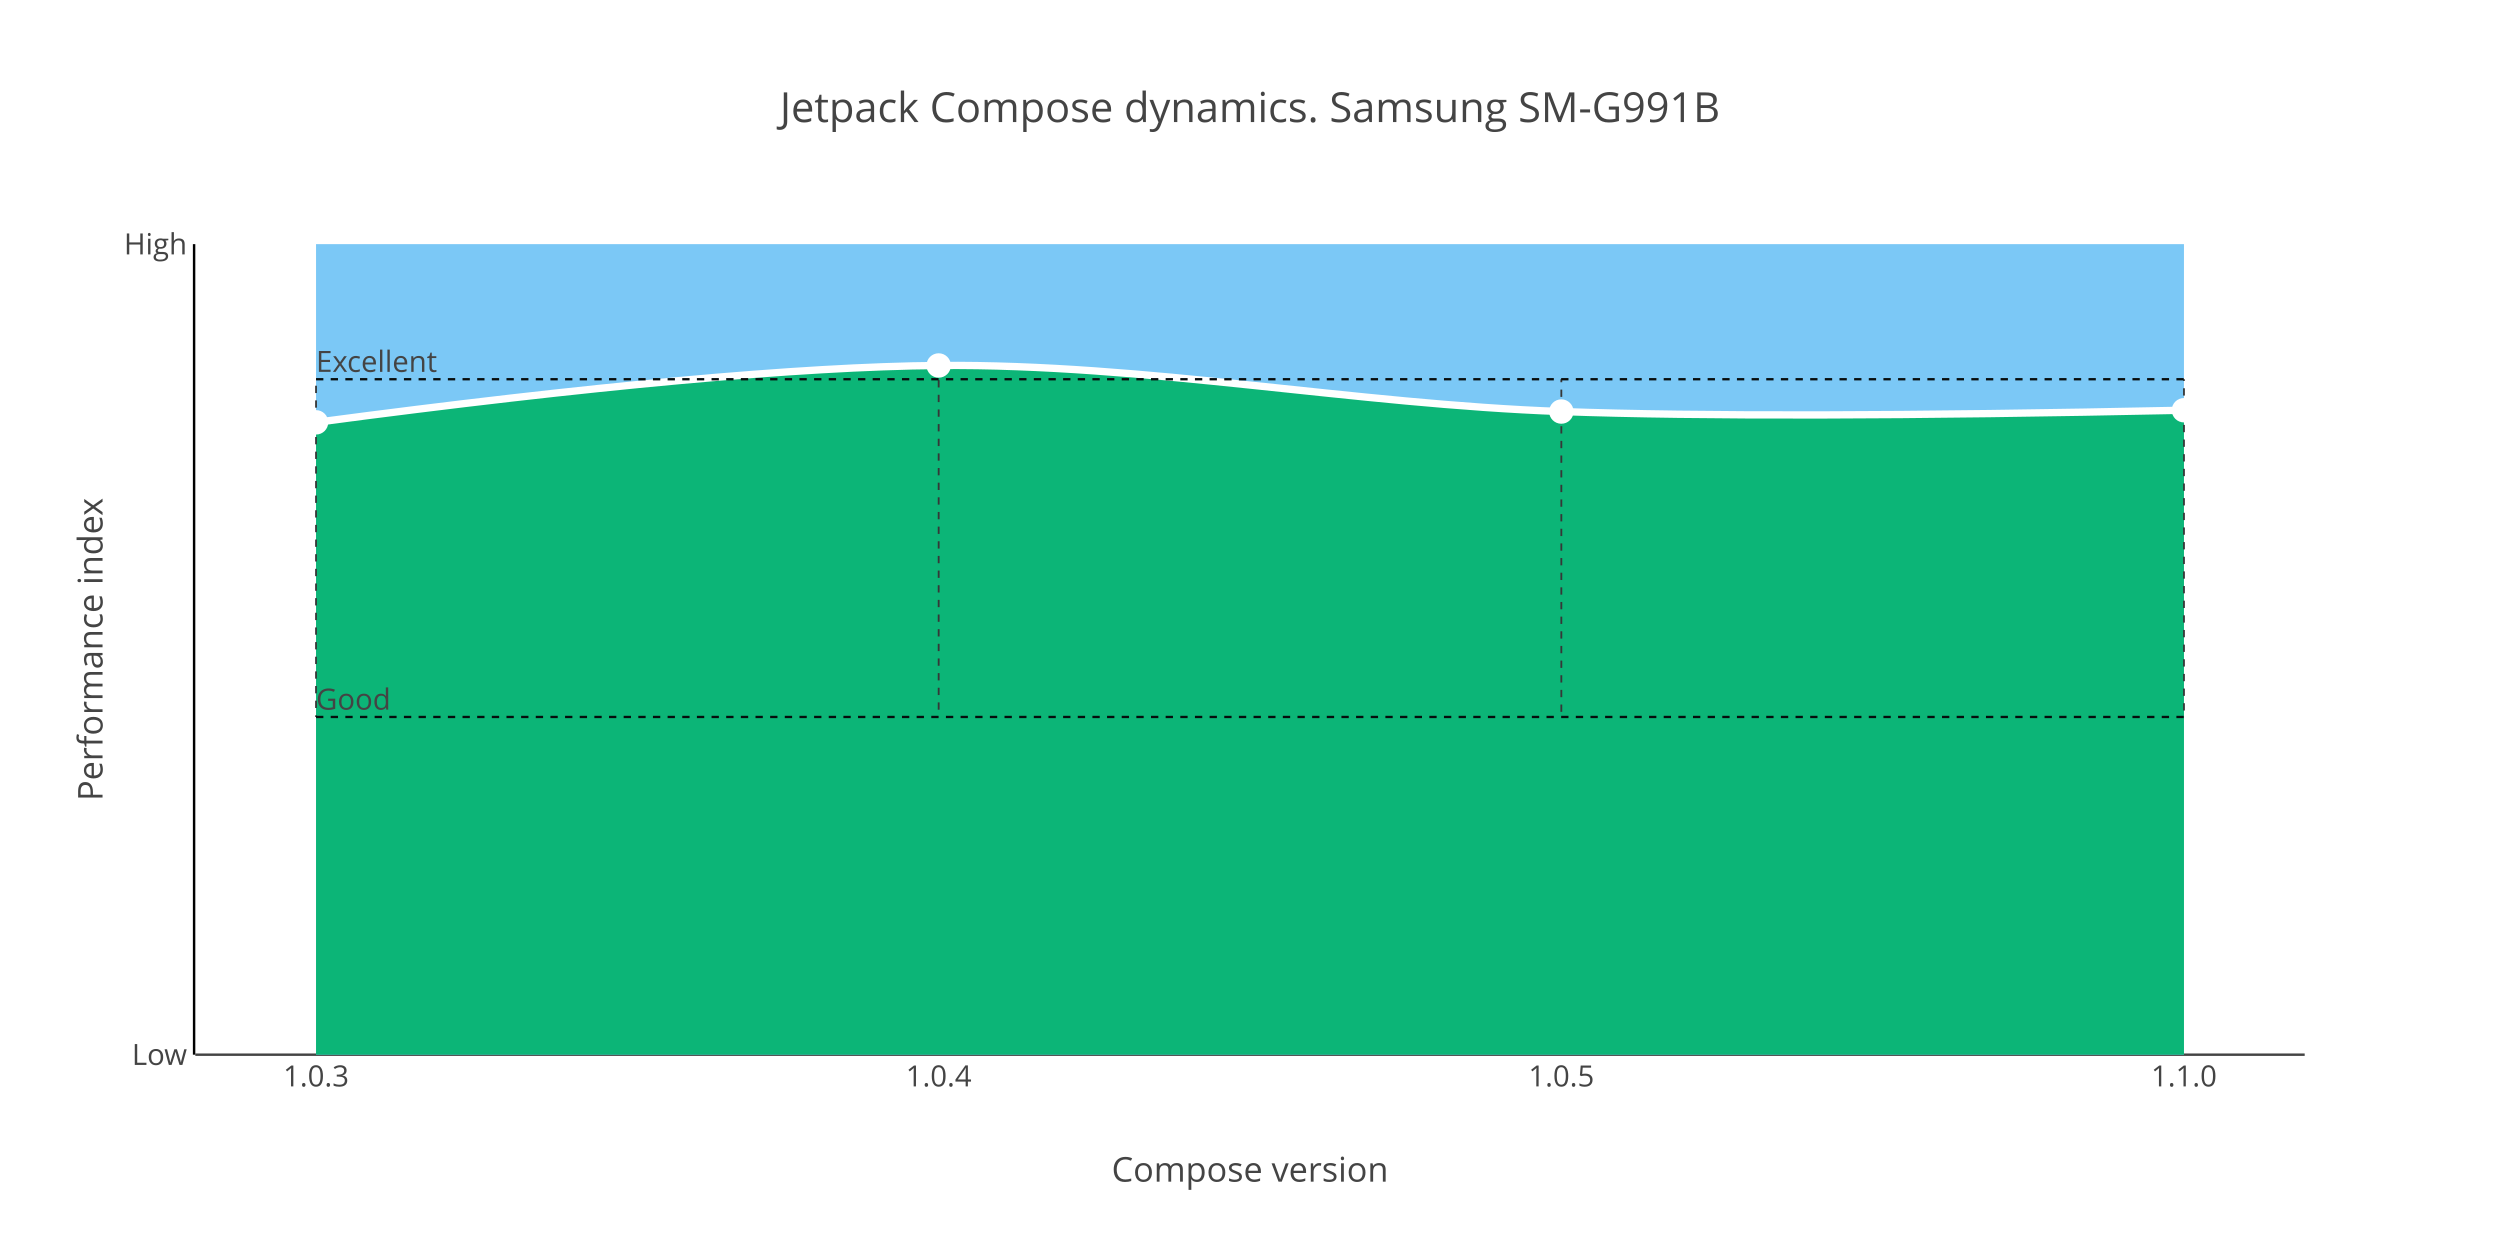
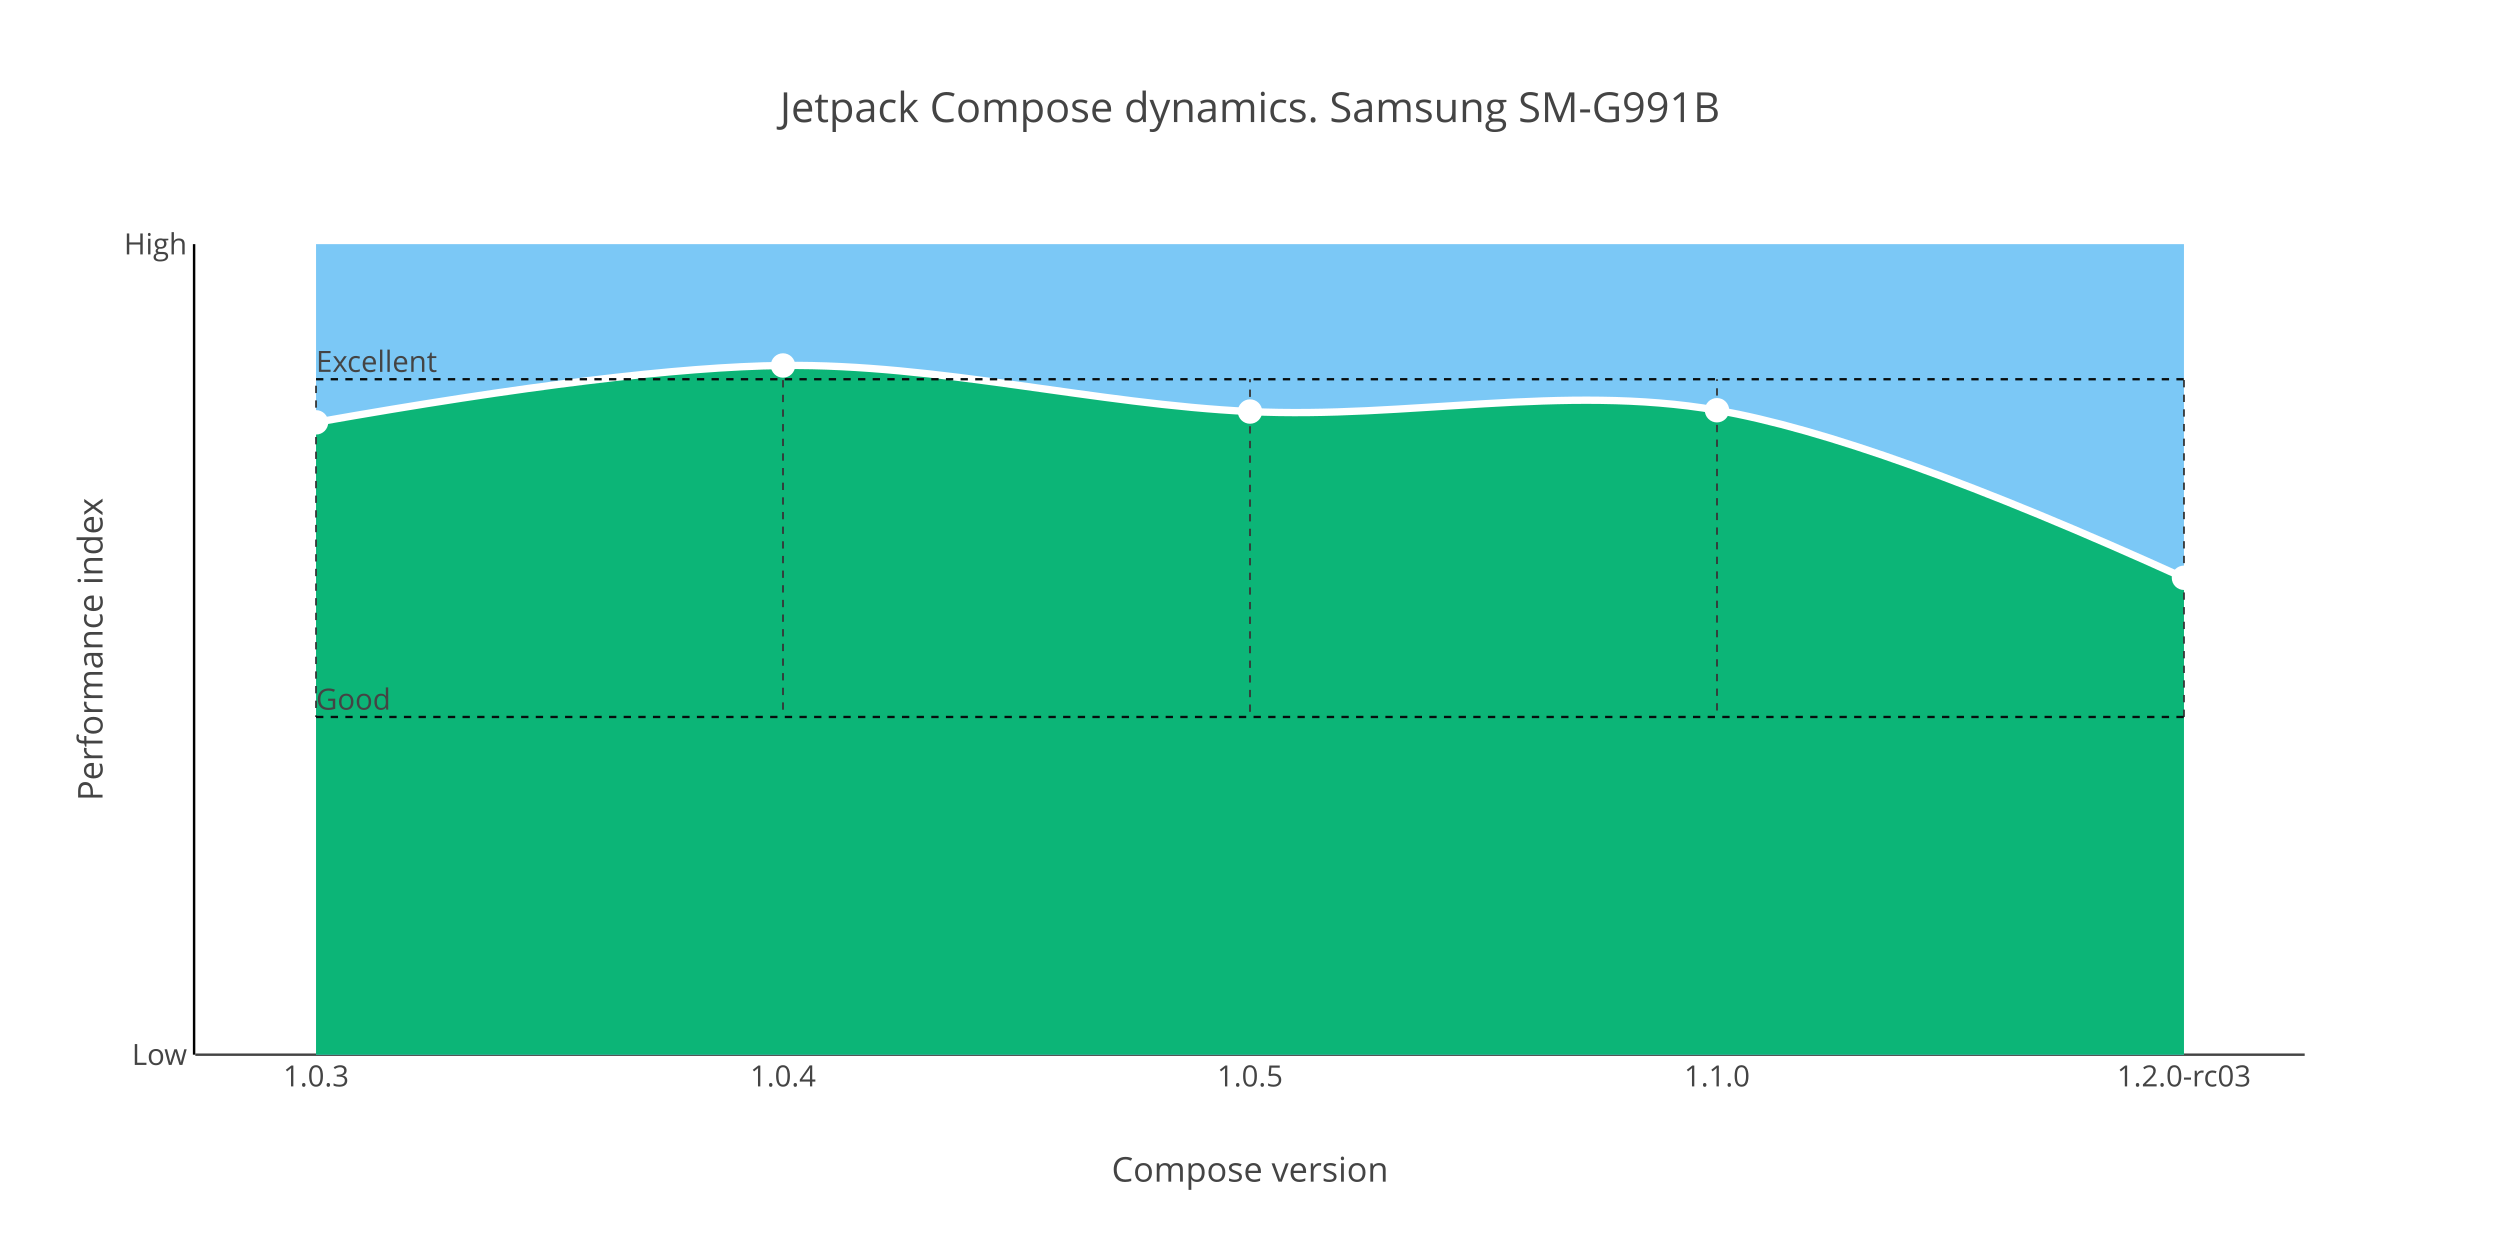
<svg xmlns="http://www.w3.org/2000/svg" class="main-svg" width="1024" height="512" style="" viewBox="0 0 1024 512">
  <rect x="0" y="0" width="1024" height="512" style="fill: rgb(255, 255, 255); fill-opacity: 1;" />
-   <defs id="defs-dd2df8">
+   <defs id="defs-7fe632">
    <g class="clips">
-       <clipPath id="clipdd2df8xyplot" class="plotclip">
+       <clipPath id="clip7fe632xyplot" class="plotclip">
        <rect width="864" height="332" />
      </clipPath>
-       <clipPath class="axesclip" id="clipdd2df8x">
+       <clipPath class="axesclip" id="clip7fe632x">
        <rect x="80" y="0" width="864" height="512" />
      </clipPath>
-       <clipPath class="axesclip" id="clipdd2df8y">
+       <clipPath class="axesclip" id="clip7fe632y">
        <rect x="0" y="100" width="1024" height="332" />
      </clipPath>
-       <clipPath class="axesclip" id="clipdd2df8xy">
+       <clipPath class="axesclip" id="clip7fe632xy">
        <rect x="80" y="100" width="864" height="332" />
      </clipPath>
    </g>
    <g class="gradients" />
  </defs>
  <g class="bglayer" />
  <g class="layer-below">
    <g class="imagelayer" />
    <g class="shapelayer" />
  </g>
  <g class="cartesianlayer">
    <g class="subplot xy">
      <g class="layer-subplot">
        <g class="shapelayer" />
        <g class="imagelayer" />
      </g>
      <g class="gridlayer">
        <g class="x" />
        <g class="y" />
      </g>
      <g class="zerolinelayer">
        <path class="yzl zl crisp" transform="translate(0,432)" d="M80,0h864" style="stroke: rgb(68, 68, 68); stroke-opacity: 1; stroke-width: 1px;" />
      </g>
      <path class="xlines-below" />
      <path class="ylines-below" />
      <g class="overlines-below" />
      <g class="xaxislayer-below" />
      <g class="yaxislayer-below" />
      <g class="overaxes-below" />
-       <g class="plot" transform="translate(80,100)" clip-path="url('#clipdd2df8xyplot')">
+       <g class="plot" transform="translate(80,100)" clip-path="url('#clip7fe632xyplot')">
        <g class="scatterlayer mlayer">
-           <g class="trace scatter trace49ef09" style="stroke-miterlimit: 2;">
+           <g class="trace scatter tracea88e7d" style="stroke-miterlimit: 2;">
            <g class="fills">
              <g>
-                 <path class="js-fill" d="M814.55,332L49.45,332L49.45,0Q219.47,0 304.48,0C389.49,0 474.51,0 559.52,0Q644.53,0 814.55,0" style="fill: rgb(123, 200, 246); fill-opacity: 1; stroke-width: 0;" />
+                 <path class="js-fill" d="M814.55,332L49.45,332L49.45,0Q176.96,0 240.72,0C304.48,0 368.24,0 432,0C495.76,0 559.52,0 623.28,0Q687.04,0 814.55,0" style="fill: rgb(123, 200, 246); fill-opacity: 1; stroke-width: 0;" />
              </g>
            </g>
            <g class="errorbars" />
            <g class="lines" />
            <g class="points" />
            <g class="text" />
          </g>
-           <g class="trace scatter trace3d7e53" style="stroke-miterlimit: 2;">
+           <g class="trace scatter tracef7f5a4" style="stroke-miterlimit: 2;">
            <g class="fills">
              <g>
-                 <path class="js-fill" d="M814.55,332L49.45,332L49.45,72.99Q219.44,50.43 304.48,49.7C389.46,48.97 474.45,65.52 559.52,68.57Q644.47,71.62 814.55,68.03" style="fill: rgb(12, 181, 119); fill-opacity: 1; stroke-width: 0;" />
-               </g>
-             </g>
-             <g class="errorbars" />
-             <g class="lines">
-               <path class="js-line" d="M49.45,72.99Q219.44,50.43 304.48,49.7C389.46,48.97 474.45,65.52 559.52,68.57Q644.47,71.62 814.55,68.03" style="vector-effect: non-scaling-stroke; fill: none; stroke: rgb(255, 255, 255); stroke-opacity: 1; stroke-width: 3px; opacity: 1;" />
-             </g>
-             <g class="points" />
-             <g class="text" />
-           </g>
-           <g class="trace scatter tracec1c26d" style="stroke-miterlimit: 2; opacity: 1;">
+                 <path class="js-fill" d="M814.55,332L49.45,332L49.45,72.99Q176.92,50.43 240.72,49.7C304.44,48.97 368.16,65.52 432,68.57C495.68,71.61 560.46,57.19 623.28,68.03Q688.03,79.2 814.55,136.66" style="fill: rgb(12, 181, 119); fill-opacity: 1; stroke-width: 0;" />
+               </g>
+             </g>
+             <g class="errorbars" />
+             <g class="lines">
+               <path class="js-line" d="M49.45,72.99Q176.92,50.43 240.72,49.7C304.44,48.97 368.16,65.52 432,68.57C495.68,71.61 560.46,57.19 623.28,68.03Q688.03,79.2 814.55,136.66" style="vector-effect: non-scaling-stroke; fill: none; stroke: rgb(255, 255, 255); stroke-opacity: 1; stroke-width: 3px; opacity: 1;" />
+             </g>
+             <g class="points" />
+             <g class="text" />
+           </g>
+           <g class="trace scatter tracebdbb3f" style="stroke-miterlimit: 2; opacity: 1;">
            <g class="fills" />
            <g class="errorbars" />
            <g class="lines">
              <path class="js-line" d="M49.45,72.99L49.45,193.67" style="vector-effect: non-scaling-stroke; fill: none; stroke: rgb(54, 55, 55); stroke-opacity: 1; stroke-width: 0.75px; opacity: 1; stroke-dasharray: 3px, 3px;" />
            </g>
            <g class="points" />
            <g class="text" />
          </g>
-           <g class="trace scatter traced1800d" style="stroke-miterlimit: 2; opacity: 1;">
+           <g class="trace scatter tracee4a2af" style="stroke-miterlimit: 2; opacity: 1;">
            <g class="fills" />
            <g class="errorbars" />
            <g class="lines">
              <path class="js-line" d="M49.45,72.99L49.45,55.33" style="vector-effect: non-scaling-stroke; fill: none; stroke: rgb(54, 55, 55); stroke-opacity: 1; stroke-width: 0.75px; opacity: 1; stroke-dasharray: 3px, 3px;" />
            </g>
            <g class="points" />
            <g class="text" />
          </g>
-           <g class="trace scatter trace2f17f8" style="stroke-miterlimit: 2; opacity: 1;">
-             <g class="fills" />
-             <g class="errorbars" />
-             <g class="lines">
-               <path class="js-line" d="M304.48,49.7L304.48,193.67" style="vector-effect: non-scaling-stroke; fill: none; stroke: rgb(54, 55, 55); stroke-opacity: 1; stroke-width: 0.75px; opacity: 1; stroke-dasharray: 3px, 3px;" />
-             </g>
-             <g class="points" />
-             <g class="text" />
-           </g>
-           <g class="trace scatter trace7a6aa9" style="stroke-miterlimit: 2; opacity: 1;">
-             <g class="fills" />
-             <g class="errorbars" />
-             <g class="lines">
-               <path class="js-line" d="M304.48,49.7L304.48,55.33" style="vector-effect: non-scaling-stroke; fill: none; stroke: rgb(54, 55, 55); stroke-opacity: 1; stroke-width: 0.75px; opacity: 1; stroke-dasharray: 3px, 3px;" />
-             </g>
-             <g class="points" />
-             <g class="text" />
-           </g>
-           <g class="trace scatter trace381a37" style="stroke-miterlimit: 2; opacity: 1;">
-             <g class="fills" />
-             <g class="errorbars" />
-             <g class="lines">
-               <path class="js-line" d="M559.52,68.57L559.52,193.67" style="vector-effect: non-scaling-stroke; fill: none; stroke: rgb(54, 55, 55); stroke-opacity: 1; stroke-width: 0.75px; opacity: 1; stroke-dasharray: 3px, 3px;" />
-             </g>
-             <g class="points" />
-             <g class="text" />
-           </g>
-           <g class="trace scatter tracef1ded0" style="stroke-miterlimit: 2; opacity: 1;">
-             <g class="fills" />
-             <g class="errorbars" />
-             <g class="lines">
-               <path class="js-line" d="M559.52,68.57L559.52,55.33" style="vector-effect: non-scaling-stroke; fill: none; stroke: rgb(54, 55, 55); stroke-opacity: 1; stroke-width: 0.75px; opacity: 1; stroke-dasharray: 3px, 3px;" />
-             </g>
-             <g class="points" />
-             <g class="text" />
-           </g>
-           <g class="trace scatter trace1610c7" style="stroke-miterlimit: 2; opacity: 1;">
-             <g class="fills" />
-             <g class="errorbars" />
-             <g class="lines">
-               <path class="js-line" d="M814.55,68.03L814.55,193.67" style="vector-effect: non-scaling-stroke; fill: none; stroke: rgb(54, 55, 55); stroke-opacity: 1; stroke-width: 0.75px; opacity: 1; stroke-dasharray: 3px, 3px;" />
-             </g>
-             <g class="points" />
-             <g class="text" />
-           </g>
-           <g class="trace scatter trace64a30e" style="stroke-miterlimit: 2; opacity: 1;">
-             <g class="fills" />
-             <g class="errorbars" />
-             <g class="lines">
-               <path class="js-line" d="M814.55,68.03L814.55,55.33" style="vector-effect: non-scaling-stroke; fill: none; stroke: rgb(54, 55, 55); stroke-opacity: 1; stroke-width: 0.75px; opacity: 1; stroke-dasharray: 3px, 3px;" />
-             </g>
-             <g class="points" />
-             <g class="text" />
-           </g>
-           <g class="trace scatter trace9a4209" style="stroke-miterlimit: 2; opacity: 1;">
+           <g class="trace scatter trace34b6cc" style="stroke-miterlimit: 2; opacity: 1;">
+             <g class="fills" />
+             <g class="errorbars" />
+             <g class="lines">
+               <path class="js-line" d="M240.72,49.7L240.72,193.67" style="vector-effect: non-scaling-stroke; fill: none; stroke: rgb(54, 55, 55); stroke-opacity: 1; stroke-width: 0.75px; opacity: 1; stroke-dasharray: 3px, 3px;" />
+             </g>
+             <g class="points" />
+             <g class="text" />
+           </g>
+           <g class="trace scatter trace082403" style="stroke-miterlimit: 2; opacity: 1;">
+             <g class="fills" />
+             <g class="errorbars" />
+             <g class="lines">
+               <path class="js-line" d="M240.72,49.7L240.72,55.33" style="vector-effect: non-scaling-stroke; fill: none; stroke: rgb(54, 55, 55); stroke-opacity: 1; stroke-width: 0.75px; opacity: 1; stroke-dasharray: 3px, 3px;" />
+             </g>
+             <g class="points" />
+             <g class="text" />
+           </g>
+           <g class="trace scatter trace281c4f" style="stroke-miterlimit: 2; opacity: 1;">
+             <g class="fills" />
+             <g class="errorbars" />
+             <g class="lines">
+               <path class="js-line" d="M432,68.57L432,193.67" style="vector-effect: non-scaling-stroke; fill: none; stroke: rgb(54, 55, 55); stroke-opacity: 1; stroke-width: 0.75px; opacity: 1; stroke-dasharray: 3px, 3px;" />
+             </g>
+             <g class="points" />
+             <g class="text" />
+           </g>
+           <g class="trace scatter trace3a7418" style="stroke-miterlimit: 2; opacity: 1;">
+             <g class="fills" />
+             <g class="errorbars" />
+             <g class="lines">
+               <path class="js-line" d="M432,68.57L432,55.33" style="vector-effect: non-scaling-stroke; fill: none; stroke: rgb(54, 55, 55); stroke-opacity: 1; stroke-width: 0.75px; opacity: 1; stroke-dasharray: 3px, 3px;" />
+             </g>
+             <g class="points" />
+             <g class="text" />
+           </g>
+           <g class="trace scatter traceff04a4" style="stroke-miterlimit: 2; opacity: 1;">
+             <g class="fills" />
+             <g class="errorbars" />
+             <g class="lines">
+               <path class="js-line" d="M623.28,68.03L623.28,193.67" style="vector-effect: non-scaling-stroke; fill: none; stroke: rgb(54, 55, 55); stroke-opacity: 1; stroke-width: 0.75px; opacity: 1; stroke-dasharray: 3px, 3px;" />
+             </g>
+             <g class="points" />
+             <g class="text" />
+           </g>
+           <g class="trace scatter trace8746e8" style="stroke-miterlimit: 2; opacity: 1;">
+             <g class="fills" />
+             <g class="errorbars" />
+             <g class="lines">
+               <path class="js-line" d="M623.28,68.03L623.28,55.33" style="vector-effect: non-scaling-stroke; fill: none; stroke: rgb(54, 55, 55); stroke-opacity: 1; stroke-width: 0.75px; opacity: 1; stroke-dasharray: 3px, 3px;" />
+             </g>
+             <g class="points" />
+             <g class="text" />
+           </g>
+           <g class="trace scatter trace32c5ac" style="stroke-miterlimit: 2; opacity: 1;">
+             <g class="fills" />
+             <g class="errorbars" />
+             <g class="lines">
+               <path class="js-line" d="M814.55,136.66L814.55,193.67" style="vector-effect: non-scaling-stroke; fill: none; stroke: rgb(54, 55, 55); stroke-opacity: 1; stroke-width: 0.75px; opacity: 1; stroke-dasharray: 3px, 3px;" />
+             </g>
+             <g class="points" />
+             <g class="text" />
+           </g>
+           <g class="trace scatter trace92e139" style="stroke-miterlimit: 2; opacity: 1;">
+             <g class="fills" />
+             <g class="errorbars" />
+             <g class="lines">
+               <path class="js-line" d="M814.55,136.66L814.55,55.33" style="vector-effect: non-scaling-stroke; fill: none; stroke: rgb(54, 55, 55); stroke-opacity: 1; stroke-width: 0.75px; opacity: 1; stroke-dasharray: 3px, 3px;" />
+             </g>
+             <g class="points" />
+             <g class="text" />
+           </g>
+           <g class="trace scatter trace18abb5" style="stroke-miterlimit: 2; opacity: 1;">
            <g class="fills" />
            <g class="errorbars" />
            <g class="lines" />
            <g class="points">
              <path class="point" transform="translate(49.45,72.99)" d="M5,0A5,5 0 1,1 0,-5A5,5 0 0,1 5,0Z" style="opacity: 1; stroke-width: 0px; fill: rgb(255, 255, 255); fill-opacity: 1;" />
-               <path class="point" transform="translate(304.48,49.7)" d="M5,0A5,5 0 1,1 0,-5A5,5 0 0,1 5,0Z" style="opacity: 1; stroke-width: 0px; fill: rgb(255, 255, 255); fill-opacity: 1;" />
-               <path class="point" transform="translate(559.52,68.57)" d="M5,0A5,5 0 1,1 0,-5A5,5 0 0,1 5,0Z" style="opacity: 1; stroke-width: 0px; fill: rgb(255, 255, 255); fill-opacity: 1;" />
-               <path class="point" transform="translate(814.55,68.03)" d="M5,0A5,5 0 1,1 0,-5A5,5 0 0,1 5,0Z" style="opacity: 1; stroke-width: 0px; fill: rgb(255, 255, 255); fill-opacity: 1;" />
-             </g>
-             <g class="text" />
-           </g>
-           <g class="trace scatter traceeae3fc" style="stroke-miterlimit: 2; opacity: 1;">
-             <g class="fills" />
-             <g class="errorbars" />
-             <g class="lines">
-               <path class="js-line" d="M49.45,193.67Q219.47,193.67 304.48,193.67C389.49,193.67 474.51,193.67 559.52,193.67Q644.53,193.67 814.55,193.67" style="vector-effect: non-scaling-stroke; fill: none; stroke: rgb(7, 13, 13); stroke-opacity: 1; stroke-width: 0.95px; opacity: 1; stroke-dasharray: 3px, 3px;" />
+               <path class="point" transform="translate(240.72,49.7)" d="M5,0A5,5 0 1,1 0,-5A5,5 0 0,1 5,0Z" style="opacity: 1; stroke-width: 0px; fill: rgb(255, 255, 255); fill-opacity: 1;" />
+               <path class="point" transform="translate(432,68.57)" d="M5,0A5,5 0 1,1 0,-5A5,5 0 0,1 5,0Z" style="opacity: 1; stroke-width: 0px; fill: rgb(255, 255, 255); fill-opacity: 1;" />
+               <path class="point" transform="translate(623.28,68.03)" d="M5,0A5,5 0 1,1 0,-5A5,5 0 0,1 5,0Z" style="opacity: 1; stroke-width: 0px; fill: rgb(255, 255, 255); fill-opacity: 1;" />
+               <path class="point" transform="translate(814.55,136.66)" d="M5,0A5,5 0 1,1 0,-5A5,5 0 0,1 5,0Z" style="opacity: 1; stroke-width: 0px; fill: rgb(255, 255, 255); fill-opacity: 1;" />
+             </g>
+             <g class="text" />
+           </g>
+           <g class="trace scatter trace2757a5" style="stroke-miterlimit: 2; opacity: 1;">
+             <g class="fills" />
+             <g class="errorbars" />
+             <g class="lines">
+               <path class="js-line" d="M49.45,193.67Q176.96,193.67 240.72,193.67C304.48,193.67 368.24,193.67 432,193.67C495.76,193.67 559.52,193.67 623.28,193.67Q687.04,193.67 814.55,193.67" style="vector-effect: non-scaling-stroke; fill: none; stroke: rgb(7, 13, 13); stroke-opacity: 1; stroke-width: 0.95px; opacity: 1; stroke-dasharray: 3px, 3px;" />
            </g>
            <g class="points" />
            <g class="text">
              <g class="textpoint" transform="translate(0,-3)">
                <text x="49.45" y="193.67" text-anchor="start" style="font-family: 'Open Sans', verdana, arial, sans-serif; font-size: 12px; fill: rgb(68, 68, 68); fill-opacity: 1; white-space: pre;">Good</text>
              </g>
              <g class="textpoint" />
              <g class="textpoint" />
              <g class="textpoint" />
-             </g>
-           </g>
-           <g class="trace scatter trace614e0d" style="stroke-miterlimit: 2; opacity: 1;">
-             <g class="fills" />
-             <g class="errorbars" />
-             <g class="lines">
-               <path class="js-line" d="M49.45,55.33Q219.47,55.33 304.48,55.33C389.49,55.33 474.51,55.33 559.52,55.33Q644.53,55.33 814.55,55.33" style="vector-effect: non-scaling-stroke; fill: none; stroke: rgb(7, 13, 13); stroke-opacity: 1; stroke-width: 0.95px; opacity: 1; stroke-dasharray: 3px, 3px;" />
+               <g class="textpoint" />
+             </g>
+           </g>
+           <g class="trace scatter trace92187e" style="stroke-miterlimit: 2; opacity: 1;">
+             <g class="fills" />
+             <g class="errorbars" />
+             <g class="lines">
+               <path class="js-line" d="M49.45,55.33Q176.96,55.33 240.72,55.33C304.48,55.33 368.24,55.33 432,55.33C495.76,55.33 559.52,55.33 623.28,55.33Q687.04,55.33 814.55,55.33" style="vector-effect: non-scaling-stroke; fill: none; stroke: rgb(7, 13, 13); stroke-opacity: 1; stroke-width: 0.95px; opacity: 1; stroke-dasharray: 3px, 3px;" />
            </g>
            <g class="points" />
            <g class="text">
              <g class="textpoint" transform="translate(0,-3)">
                <text x="49.45" y="55.33" text-anchor="start" style="font-family: 'Open Sans', verdana, arial, sans-serif; font-size: 12px; fill: rgb(68, 68, 68); fill-opacity: 1; white-space: pre;">Excellent</text>
              </g>
+               <g class="textpoint" />
              <g class="textpoint" />
              <g class="textpoint" />
              <g class="textpoint" />
            </g>
          </g>
        </g>
      </g>
      <g class="overplot" />
      <path class="xlines-above crisp" d="M0,0" style="fill: none;" />
      <path class="ylines-above crisp" d="M79.5,100V432" style="fill: none; stroke-width: 1px; stroke: rgb(0, 0, 0); stroke-opacity: 1;" />
      <g class="overlines-above" />
      <g class="xaxislayer-above">
        <g class="xtick">
          <text text-anchor="middle" x="0" y="445" transform="translate(129.45,0)" style="font-family: 'Open Sans', verdana, arial, sans-serif; font-size: 12px; fill: rgb(68, 68, 68); fill-opacity: 1; white-space: pre;">1.0.3</text>
        </g>
        <g class="xtick">
-           <text text-anchor="middle" x="0" y="445" transform="translate(384.48,0)" style="font-family: 'Open Sans', verdana, arial, sans-serif; font-size: 12px; fill: rgb(68, 68, 68); fill-opacity: 1; white-space: pre;">1.0.4</text>
-         </g>
-         <g class="xtick">
-           <text text-anchor="middle" x="0" y="445" transform="translate(639.52,0)" style="font-family: 'Open Sans', verdana, arial, sans-serif; font-size: 12px; fill: rgb(68, 68, 68); fill-opacity: 1; white-space: pre;">1.0.5</text>
-         </g>
-         <g class="xtick">
-           <text text-anchor="middle" x="0" y="445" transform="translate(894.55,0)" style="font-family: 'Open Sans', verdana, arial, sans-serif; font-size: 12px; fill: rgb(68, 68, 68); fill-opacity: 1; white-space: pre;">1.1.0</text>
+           <text text-anchor="middle" x="0" y="445" transform="translate(320.72,0)" style="font-family: 'Open Sans', verdana, arial, sans-serif; font-size: 12px; fill: rgb(68, 68, 68); fill-opacity: 1; white-space: pre;">1.0.4</text>
+         </g>
+         <g class="xtick">
+           <text text-anchor="middle" x="0" y="445" transform="translate(512,0)" style="font-family: 'Open Sans', verdana, arial, sans-serif; font-size: 12px; fill: rgb(68, 68, 68); fill-opacity: 1; white-space: pre;">1.0.5</text>
+         </g>
+         <g class="xtick">
+           <text text-anchor="middle" x="0" y="445" transform="translate(703.28,0)" style="font-family: 'Open Sans', verdana, arial, sans-serif; font-size: 12px; fill: rgb(68, 68, 68); fill-opacity: 1; white-space: pre;">1.1.0</text>
+         </g>
+         <g class="xtick">
+           <text text-anchor="middle" x="0" y="445" transform="translate(894.55,0)" style="font-family: 'Open Sans', verdana, arial, sans-serif; font-size: 12px; fill: rgb(68, 68, 68); fill-opacity: 1; white-space: pre;">1.2.0-rc03</text>
        </g>
      </g>
      <g class="yaxislayer-above">
        <g class="ytick">
          <text text-anchor="end" x="76.6" y="4.2" transform="translate(0,432)" style="font-family: 'Open Sans', verdana, arial, sans-serif; font-size: 12px; fill: rgb(68, 68, 68); fill-opacity: 1; white-space: pre;">Low</text>
        </g>
        <g class="ytick">
          <text text-anchor="end" x="76.6" y="4.2" transform="translate(0,293.67)" style="font-family: 'Open Sans', verdana, arial, sans-serif; font-size: 12px; fill: rgb(68, 68, 68); fill-opacity: 1; white-space: pre;" />
        </g>
        <g class="ytick">
          <text text-anchor="end" x="76.6" y="4.2" transform="translate(0,100)" style="font-family: 'Open Sans', verdana, arial, sans-serif; font-size: 12px; fill: rgb(68, 68, 68); fill-opacity: 1; white-space: pre;">High</text>
        </g>
      </g>
      <g class="overaxes-above" />
    </g>
  </g>
  <g class="polarlayer" />
  <g class="ternarylayer" />
  <g class="geolayer" />
  <g class="funnelarealayer" />
  <g class="pielayer" />
  <g class="treemaplayer" />
  <g class="sunburstlayer" />
  <g class="glimages" />
-   <defs id="topdefs-dd2df8">
+   <defs id="topdefs-7fe632">
    <g class="clips" />
  </defs>
  <g class="layer-above">
    <g class="imagelayer" />
    <g class="shapelayer" />
  </g>
  <g class="infolayer">
    <g class="g-gtitle">
      <text class="gtitle" x="512" y="50" text-anchor="middle" dy="0em" style="font-family: 'Open Sans', verdana, arial, sans-serif; font-size: 17px; fill: rgb(68, 68, 68); opacity: 1; font-weight: normal; white-space: pre;">Jetpack Compose dynamics. Samsung SM-G991B</text>
    </g>
    <g class="g-xtitle">
      <text class="xtitle" x="512" y="484" text-anchor="middle" style="font-family: 'Open Sans', verdana, arial, sans-serif; font-size: 14px; fill: rgb(68, 68, 68); opacity: 1; font-weight: normal; white-space: pre;">Compose version</text>
    </g>
    <g class="g-ytitle">
      <text class="ytitle" transform="rotate(-90,42,266)" x="42" y="266" text-anchor="middle" style="font-family: 'Open Sans', verdana, arial, sans-serif; font-size: 14px; fill: rgb(68, 68, 68); opacity: 1; font-weight: normal; white-space: pre;">Performance index</text>
    </g>
  </g>
</svg>
